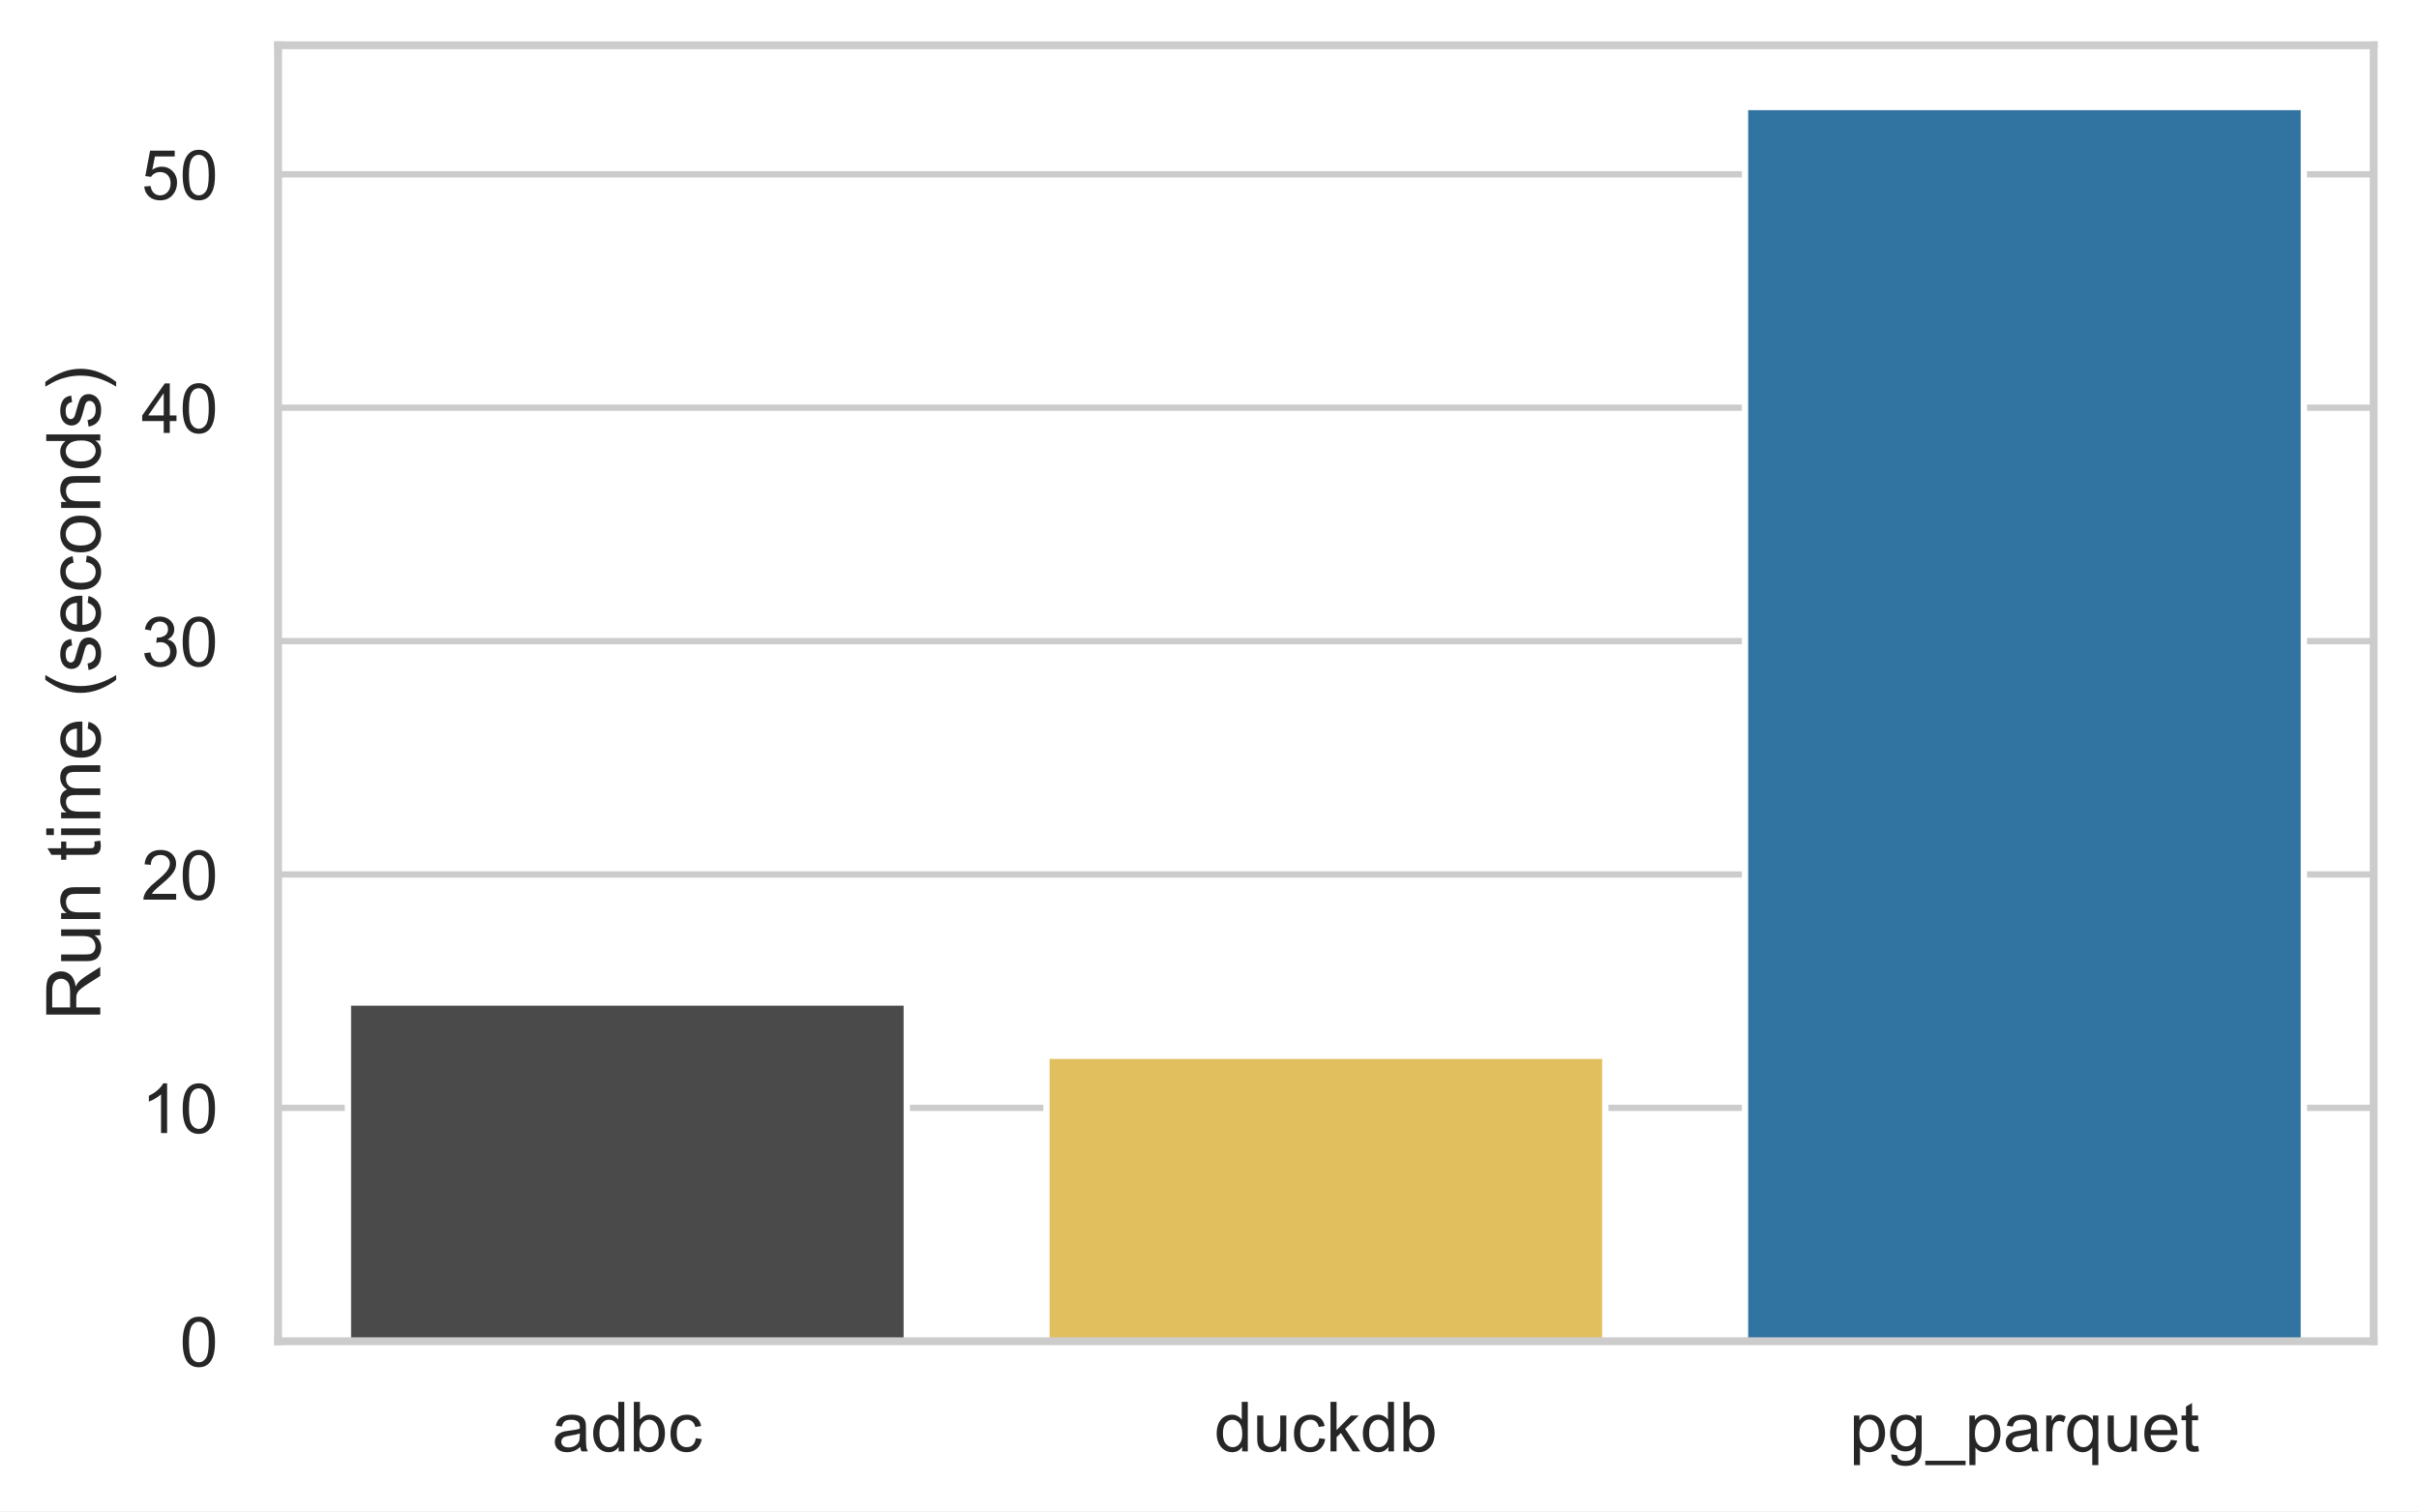
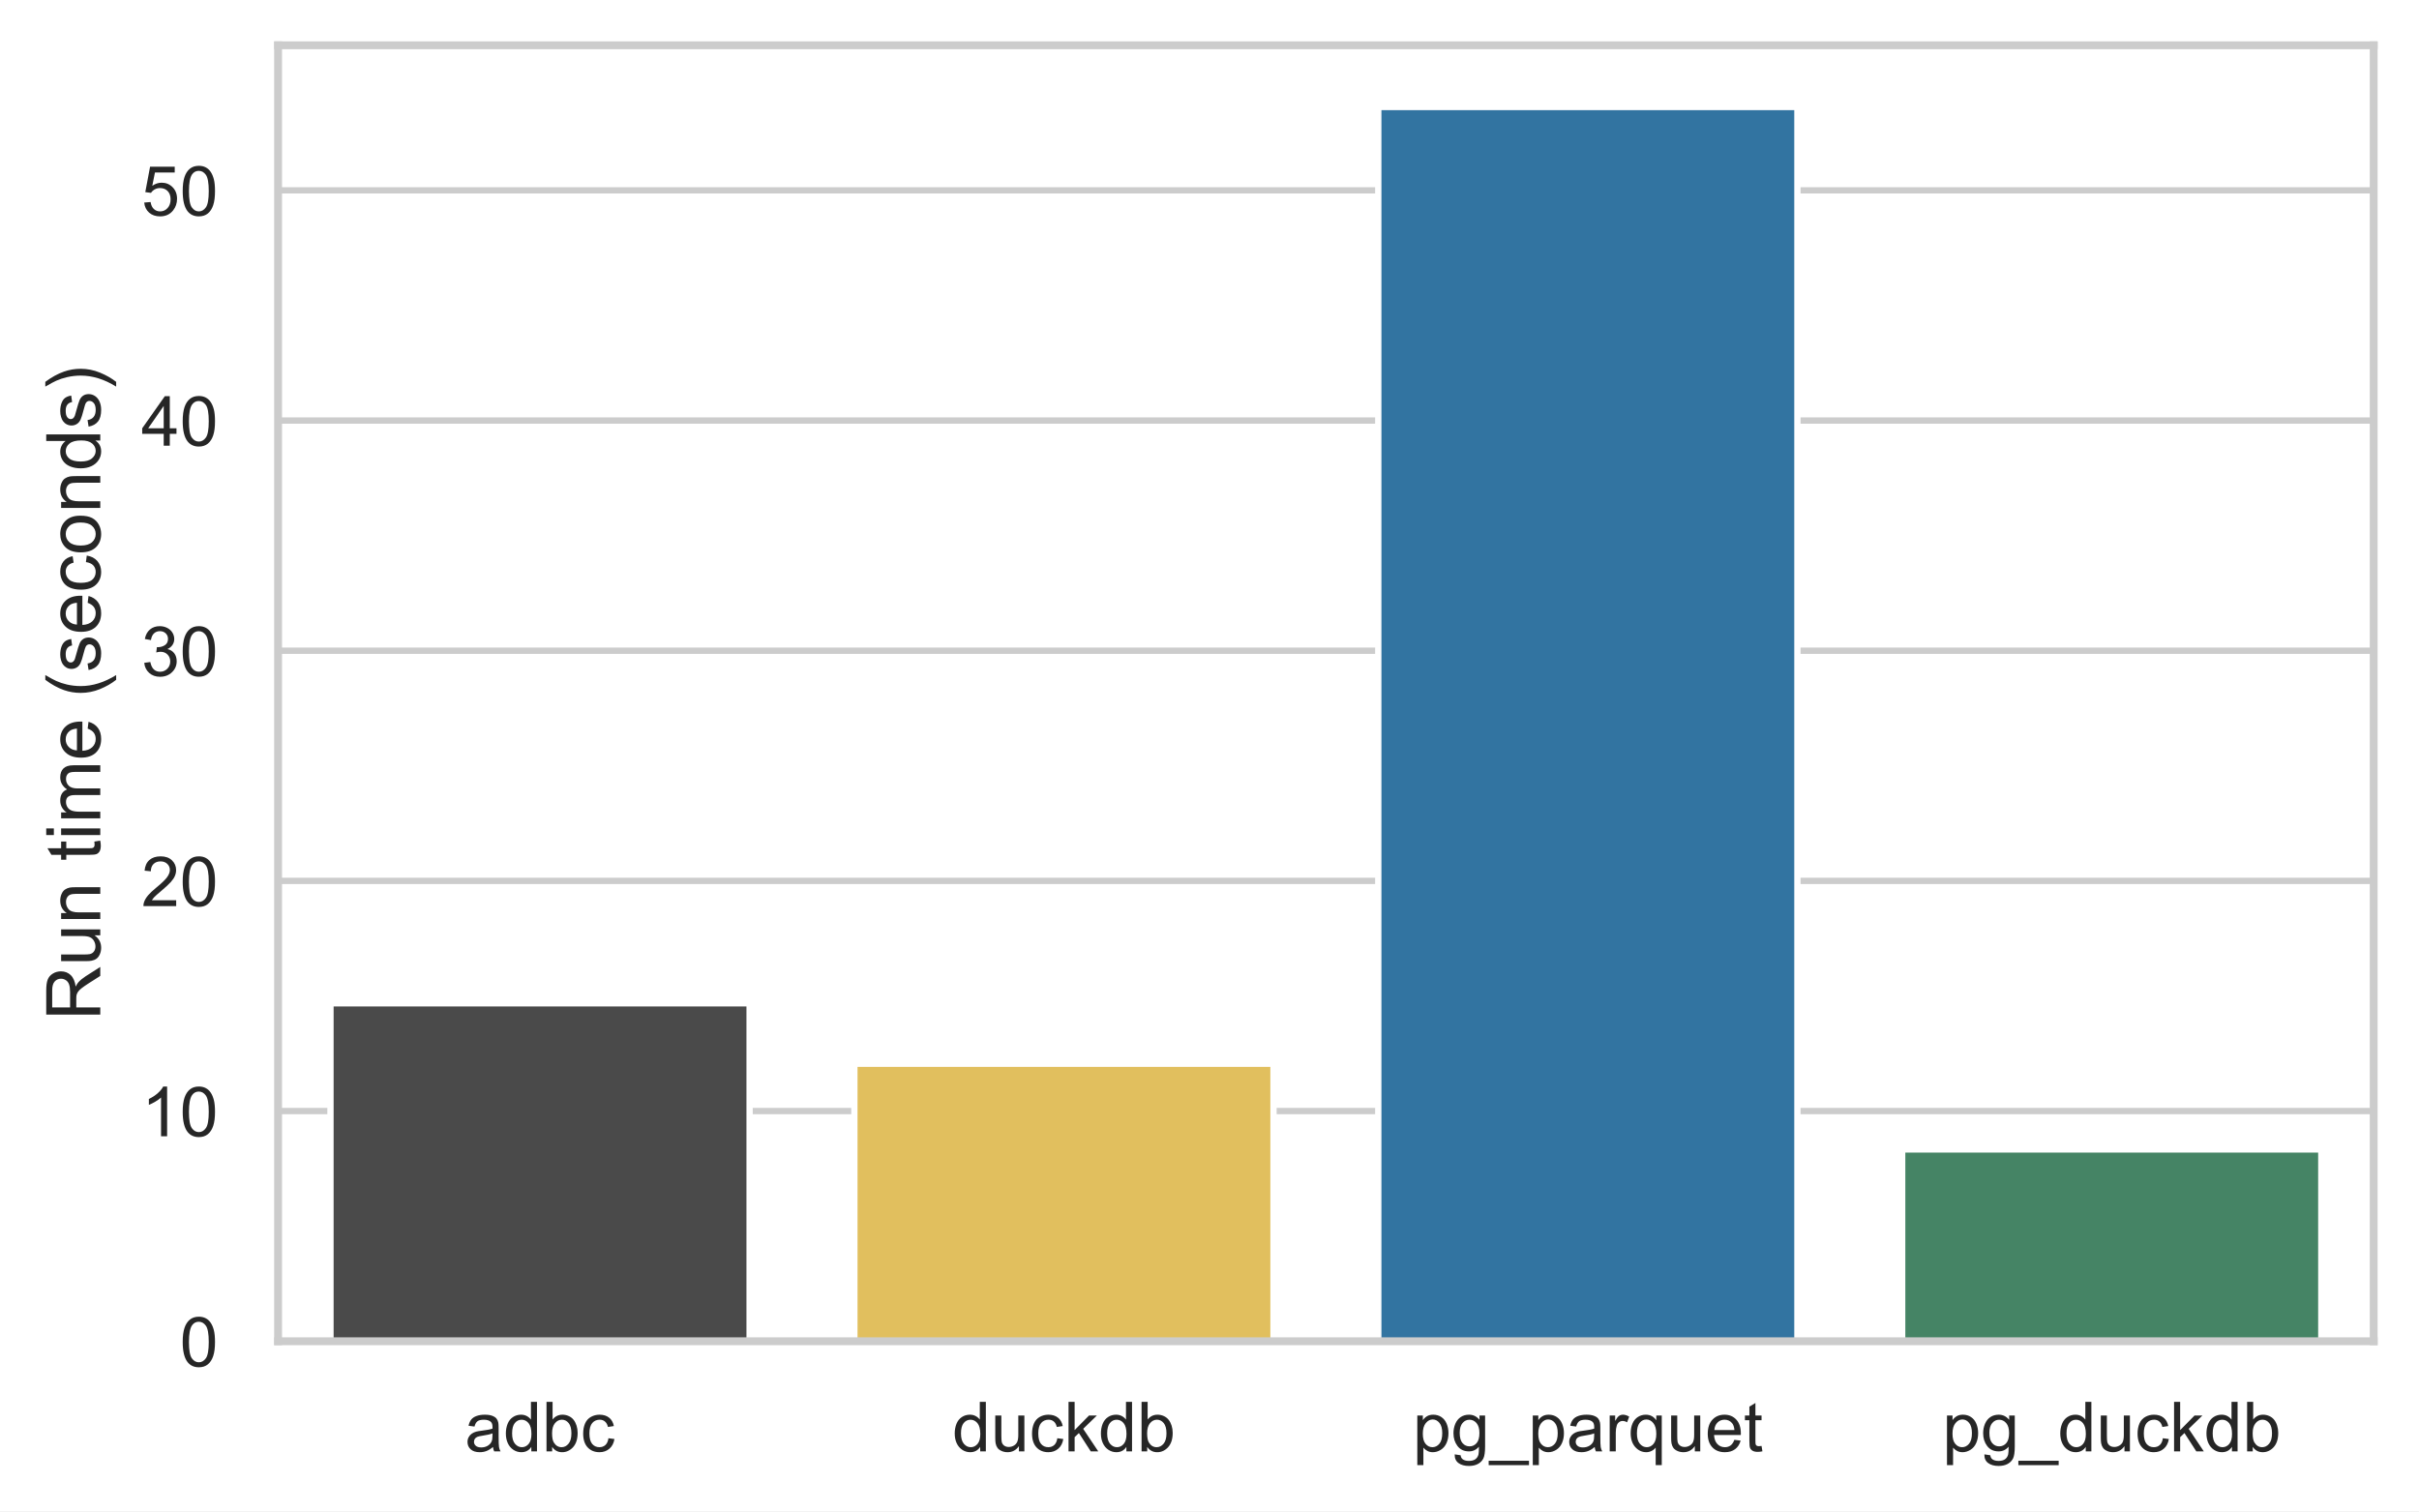
<svg xmlns="http://www.w3.org/2000/svg" xmlns:xlink="http://www.w3.org/1999/xlink" width="384.451pt" height="240.239pt" viewBox="0 0 384.451 240.239" version="1.1">
  <defs>
    <style type="text/css">*{stroke-linejoin: round; stroke-linecap: butt}</style>
  </defs>
  <g id="figure_1">
    <g id="patch_1">
      <path d="M 0 240.239  L 384.451 240.239  L 384.451 0  L 0 0  z " style="fill: #ffffff" />
    </g>
    <g id="axes_1">
      <g id="patch_2">
        <path d="M 44.196 213.215  L 377.251 213.215  L 377.251 7.2  L 44.196 7.2  z " style="fill: #ffffff" />
      </g>
      <g id="matplotlib.axis_1">
        <g id="xtick_1">
          <g id="text_1">
-             <g style="fill: #262626" transform="translate(87.77957 230.7234) scale(0.11 -0.11)">
+             <g style="fill: #262626" transform="translate(73.90229 230.7234) scale(0.11 -0.11)">
              <defs>
                <path id="ArialMT-44" d="M 2588 409  Q 2275 144 1986 34  Q 1697 -75 1366 -75  Q 819 -75 525 192  Q 231 459 231 875  Q 231 1119 342 1320  Q 453 1522 633 1644  Q 813 1766 1038 1828  Q 1203 1872 1538 1913  Q 2219 1994 2541 2106  Q 2544 2222 2544 2253  Q 2544 2597 2384 2738  Q 2169 2928 1744 2928  Q 1347 2928 1158 2789  Q 969 2650 878 2297  L 328 2372  Q 403 2725 575 2942  Q 747 3159 1072 3276  Q 1397 3394 1825 3394  Q 2250 3394 2515 3294  Q 2781 3194 2906 3042  Q 3031 2891 3081 2659  Q 3109 2516 3109 2141  L 3109 1391  Q 3109 606 3145 398  Q 3181 191 3288 0  L 2700 0  Q 2613 175 2588 409  z M 2541 1666  Q 2234 1541 1622 1453  Q 1275 1403 1131 1340  Q 988 1278 909 1158  Q 831 1038 831 891  Q 831 666 1001 516  Q 1172 366 1500 366  Q 1825 366 2078 508  Q 2331 650 2450 897  Q 2541 1088 2541 1459  L 2541 1666  z " transform="scale(0.015625)" />
                <path id="ArialMT-47" d="M 2575 0  L 2575 419  Q 2259 -75 1647 -75  Q 1250 -75 917 144  Q 584 363 401 755  Q 219 1147 219 1656  Q 219 2153 384 2558  Q 550 2963 881 3178  Q 1213 3394 1622 3394  Q 1922 3394 2156 3267  Q 2391 3141 2538 2938  L 2538 4581  L 3097 4581  L 3097 0  L 2575 0  z M 797 1656  Q 797 1019 1065 703  Q 1334 388 1700 388  Q 2069 388 2326 689  Q 2584 991 2584 1609  Q 2584 2291 2321 2609  Q 2059 2928 1675 2928  Q 1300 2928 1048 2622  Q 797 2316 797 1656  z " transform="scale(0.015625)" />
                <path id="ArialMT-45" d="M 941 0  L 419 0  L 419 4581  L 981 4581  L 981 2947  Q 1338 3394 1891 3394  Q 2197 3394 2470 3270  Q 2744 3147 2920 2923  Q 3097 2700 3197 2384  Q 3297 2069 3297 1709  Q 3297 856 2875 390  Q 2453 -75 1863 -75  Q 1275 -75 941 416  L 941 0  z M 934 1684  Q 934 1088 1097 822  Q 1363 388 1816 388  Q 2184 388 2453 708  Q 2722 1028 2722 1663  Q 2722 2313 2464 2622  Q 2206 2931 1841 2931  Q 1472 2931 1203 2611  Q 934 2291 934 1684  z " transform="scale(0.015625)" />
                <path id="ArialMT-46" d="M 2588 1216  L 3141 1144  Q 3050 572 2676 248  Q 2303 -75 1759 -75  Q 1078 -75 664 370  Q 250 816 250 1647  Q 250 2184 428 2587  Q 606 2991 970 3192  Q 1334 3394 1763 3394  Q 2303 3394 2647 3120  Q 2991 2847 3088 2344  L 2541 2259  Q 2463 2594 2264 2762  Q 2066 2931 1784 2931  Q 1359 2931 1093 2626  Q 828 2322 828 1663  Q 828 994 1084 691  Q 1341 388 1753 388  Q 2084 388 2306 591  Q 2528 794 2588 1216  z " transform="scale(0.015625)" />
              </defs>
              <use xlink:href="#ArialMT-44" />
              <use xlink:href="#ArialMT-47" transform="translate(55.60938 0)" />
              <use xlink:href="#ArialMT-45" transform="translate(111.2188 0)" />
              <use xlink:href="#ArialMT-46" transform="translate(166.8281 0)" />
            </g>
          </g>
        </g>
        <g id="xtick_2">
          <g id="text_2">
-             <g style="fill: #262626" transform="translate(192.9893 230.7234) scale(0.11 -0.11)">
+             <g style="fill: #262626" transform="translate(151.3574 230.7234) scale(0.11 -0.11)">
              <defs>
                <path id="ArialMT-58" d="M 2597 0  L 2597 488  Q 2209 -75 1544 -75  Q 1250 -75 995 37  Q 741 150 617 320  Q 494 491 444 738  Q 409 903 409 1263  L 409 3319  L 972 3319  L 972 1478  Q 972 1038 1006 884  Q 1059 663 1231 536  Q 1403 409 1656 409  Q 1909 409 2131 539  Q 2353 669 2445 892  Q 2538 1116 2538 1541  L 2538 3319  L 3100 3319  L 3100 0  L 2597 0  z " transform="scale(0.015625)" />
                <path id="ArialMT-4e" d="M 425 0  L 425 4581  L 988 4581  L 988 1969  L 2319 3319  L 3047 3319  L 1778 2088  L 3175 0  L 2481 0  L 1384 1697  L 988 1316  L 988 0  L 425 0  z " transform="scale(0.015625)" />
              </defs>
              <use xlink:href="#ArialMT-47" />
              <use xlink:href="#ArialMT-58" transform="translate(55.60938 0)" />
              <use xlink:href="#ArialMT-46" transform="translate(111.2188 0)" />
              <use xlink:href="#ArialMT-4e" transform="translate(161.2188 0)" />
              <use xlink:href="#ArialMT-47" transform="translate(211.2188 0)" />
              <use xlink:href="#ArialMT-45" transform="translate(266.8281 0)" />
            </g>
          </g>
        </g>
        <g id="xtick_3">
          <g id="text_3">
-             <g style="fill: #262626" transform="translate(293.9141 230.7234) scale(0.11 -0.11)">
+             <g style="fill: #262626" transform="translate(224.5277 230.7234) scale(0.11 -0.11)">
              <defs>
                <path id="ArialMT-53" d="M 422 -1272  L 422 3319  L 934 3319  L 934 2888  Q 1116 3141 1344 3267  Q 1572 3394 1897 3394  Q 2322 3394 2647 3175  Q 2972 2956 3137 2557  Q 3303 2159 3303 1684  Q 3303 1175 3120 767  Q 2938 359 2589 142  Q 2241 -75 1856 -75  Q 1575 -75 1351 44  Q 1128 163 984 344  L 984 -1272  L 422 -1272  z M 931 1641  Q 931 1000 1190 694  Q 1450 388 1819 388  Q 2194 388 2461 705  Q 2728 1022 2728 1688  Q 2728 2322 2467 2637  Q 2206 2953 1844 2953  Q 1484 2953 1207 2617  Q 931 2281 931 1641  z " transform="scale(0.015625)" />
                <path id="ArialMT-4a" d="M 319 -275  L 866 -356  Q 900 -609 1056 -725  Q 1266 -881 1628 -881  Q 2019 -881 2231 -725  Q 2444 -569 2519 -288  Q 2563 -116 2559 434  Q 2191 0 1641 0  Q 956 0 581 494  Q 206 988 206 1678  Q 206 2153 378 2554  Q 550 2956 876 3175  Q 1203 3394 1644 3394  Q 2231 3394 2613 2919  L 2613 3319  L 3131 3319  L 3131 450  Q 3131 -325 2973 -648  Q 2816 -972 2473 -1159  Q 2131 -1347 1631 -1347  Q 1038 -1347 672 -1080  Q 306 -813 319 -275  z M 784 1719  Q 784 1066 1043 766  Q 1303 466 1694 466  Q 2081 466 2343 764  Q 2606 1063 2606 1700  Q 2606 2309 2336 2618  Q 2066 2928 1684 2928  Q 1309 2928 1046 2623  Q 784 2319 784 1719  z " transform="scale(0.015625)" />
                <path id="ArialMT-42" d="M -97 -1272  L -97 -866  L 3631 -866  L 3631 -1272  L -97 -1272  z " transform="scale(0.015625)" />
                <path id="ArialMT-55" d="M 416 0  L 416 3319  L 922 3319  L 922 2816  Q 1116 3169 1280 3281  Q 1444 3394 1641 3394  Q 1925 3394 2219 3213  L 2025 2691  Q 1819 2813 1613 2813  Q 1428 2813 1281 2702  Q 1134 2591 1072 2394  Q 978 2094 978 1738  L 978 0  L 416 0  z " transform="scale(0.015625)" />
                <path id="ArialMT-54" d="M 2538 -1272  L 2538 353  Q 2406 169 2170 47  Q 1934 -75 1669 -75  Q 1078 -75 651 397  Q 225 869 225 1691  Q 225 2191 398 2587  Q 572 2984 901 3189  Q 1231 3394 1625 3394  Q 2241 3394 2594 2875  L 2594 3319  L 3100 3319  L 3100 -1272  L 2538 -1272  z M 803 1669  Q 803 1028 1072 708  Q 1341 388 1716 388  Q 2075 388 2334 692  Q 2594 997 2594 1619  Q 2594 2281 2320 2615  Q 2047 2950 1678 2950  Q 1313 2950 1058 2639  Q 803 2328 803 1669  z " transform="scale(0.015625)" />
                <path id="ArialMT-48" d="M 2694 1069  L 3275 997  Q 3138 488 2766 206  Q 2394 -75 1816 -75  Q 1088 -75 661 373  Q 234 822 234 1631  Q 234 2469 665 2931  Q 1097 3394 1784 3394  Q 2450 3394 2872 2941  Q 3294 2488 3294 1666  Q 3294 1616 3291 1516  L 816 1516  Q 847 969 1125 678  Q 1403 388 1819 388  Q 2128 388 2347 550  Q 2566 713 2694 1069  z M 847 1978  L 2700 1978  Q 2663 2397 2488 2606  Q 2219 2931 1791 2931  Q 1403 2931 1139 2672  Q 875 2413 847 1978  z " transform="scale(0.015625)" />
                <path id="ArialMT-57" d="M 1650 503  L 1731 6  Q 1494 -44 1306 -44  Q 1000 -44 831 53  Q 663 150 594 308  Q 525 466 525 972  L 525 2881  L 113 2881  L 113 3319  L 525 3319  L 525 4141  L 1084 4478  L 1084 3319  L 1650 3319  L 1650 2881  L 1084 2881  L 1084 941  Q 1084 700 1114 631  Q 1144 563 1211 522  Q 1278 481 1403 481  Q 1497 481 1650 503  z " transform="scale(0.015625)" />
              </defs>
              <use xlink:href="#ArialMT-53" />
              <use xlink:href="#ArialMT-4a" transform="translate(55.60938 0)" />
              <use xlink:href="#ArialMT-42" transform="translate(111.2188 0)" />
              <use xlink:href="#ArialMT-53" transform="translate(166.8281 0)" />
              <use xlink:href="#ArialMT-44" transform="translate(222.4375 0)" />
              <use xlink:href="#ArialMT-55" transform="translate(278.0469 0)" />
              <use xlink:href="#ArialMT-54" transform="translate(311.3438 0)" />
              <use xlink:href="#ArialMT-58" transform="translate(366.9531 0)" />
              <use xlink:href="#ArialMT-48" transform="translate(422.5625 0)" />
              <use xlink:href="#ArialMT-57" transform="translate(478.1719 0)" />
            </g>
          </g>
        </g>
+         <g id="xtick_4">
+           <g id="text_4">
+             <g style="fill: #262626" transform="translate(308.7092 230.7234) scale(0.11 -0.11)">
+               <use xlink:href="#ArialMT-53" />
+               <use xlink:href="#ArialMT-4a" transform="translate(55.60938 0)" />
+               <use xlink:href="#ArialMT-42" transform="translate(111.2188 0)" />
+               <use xlink:href="#ArialMT-47" transform="translate(166.8281 0)" />
+               <use xlink:href="#ArialMT-58" transform="translate(222.4375 0)" />
+               <use xlink:href="#ArialMT-46" transform="translate(278.0469 0)" />
+               <use xlink:href="#ArialMT-4e" transform="translate(328.0469 0)" />
+               <use xlink:href="#ArialMT-47" transform="translate(378.0469 0)" />
+               <use xlink:href="#ArialMT-45" transform="translate(433.6562 0)" />
+             </g>
+           </g>
+         </g>
      </g>
      <g id="matplotlib.axis_2">
        <g id="ytick_1">
          <g id="line2d_1">
-             <path d="M 44.196 213.215  L 377.251 213.215  " clip-path="url(#pb8918a3393)" style="fill: none; stroke: #cccccc; stroke-linecap: round" />
-           </g>
-           <g id="text_4">
+             <path d="M 44.196 213.215  L 377.251 213.215  " clip-path="url(#p7c7140ac1d)" style="fill: none; stroke: #cccccc; stroke-linecap: round" />
+           </g>
+           <g id="text_5">
            <g style="fill: #262626" transform="translate(28.57898 217.2192) scale(0.11 -0.11)">
              <defs>
                <path id="ArialMT-13" d="M 266 2259  Q 266 3072 433 3567  Q 600 4063 929 4331  Q 1259 4600 1759 4600  Q 2128 4600 2406 4451  Q 2684 4303 2865 4023  Q 3047 3744 3150 3342  Q 3253 2941 3253 2259  Q 3253 1453 3087 958  Q 2922 463 2592 192  Q 2263 -78 1759 -78  Q 1097 -78 719 397  Q 266 969 266 2259  z M 844 2259  Q 844 1131 1108 757  Q 1372 384 1759 384  Q 2147 384 2411 759  Q 2675 1134 2675 2259  Q 2675 3391 2411 3762  Q 2147 4134 1753 4134  Q 1366 4134 1134 3806  Q 844 3388 844 2259  z " transform="scale(0.015625)" />
              </defs>
              <use xlink:href="#ArialMT-13" />
            </g>
          </g>
        </g>
        <g id="ytick_2">
          <g id="line2d_2">
-             <path d="M 44.196 176.114  L 377.251 176.114  " clip-path="url(#pb8918a3393)" style="fill: none; stroke: #cccccc; stroke-linecap: round" />
-           </g>
-           <g id="text_5">
-             <g style="fill: #262626" transform="translate(22.46195 180.1186) scale(0.11 -0.11)">
+             <path d="M 44.196 176.624  L 377.251 176.624  " clip-path="url(#p7c7140ac1d)" style="fill: none; stroke: #cccccc; stroke-linecap: round" />
+           </g>
+           <g id="text_6">
+             <g style="fill: #262626" transform="translate(22.46195 180.6282) scale(0.11 -0.11)">
              <defs>
                <path id="ArialMT-14" d="M 2384 0  L 1822 0  L 1822 3584  Q 1619 3391 1289 3197  Q 959 3003 697 2906  L 697 3450  Q 1169 3672 1522 3987  Q 1875 4303 2022 4600  L 2384 4600  L 2384 0  z " transform="scale(0.015625)" />
              </defs>
              <use xlink:href="#ArialMT-14" />
              <use xlink:href="#ArialMT-13" transform="translate(55.60938 0)" />
            </g>
          </g>
        </g>
        <g id="ytick_3">
          <g id="line2d_3">
-             <path d="M 44.196 139.014  L 377.251 139.014  " clip-path="url(#pb8918a3393)" style="fill: none; stroke: #cccccc; stroke-linecap: round" />
-           </g>
-           <g id="text_6">
-             <g style="fill: #262626" transform="translate(22.46195 143.0179) scale(0.11 -0.11)">
+             <path d="M 44.196 140.033  L 377.251 140.033  " clip-path="url(#p7c7140ac1d)" style="fill: none; stroke: #cccccc; stroke-linecap: round" />
+           </g>
+           <g id="text_7">
+             <g style="fill: #262626" transform="translate(22.46195 144.0372) scale(0.11 -0.11)">
              <defs>
                <path id="ArialMT-15" d="M 3222 541  L 3222 0  L 194 0  Q 188 203 259 391  Q 375 700 629 1000  Q 884 1300 1366 1694  Q 2113 2306 2375 2664  Q 2638 3022 2638 3341  Q 2638 3675 2398 3904  Q 2159 4134 1775 4134  Q 1369 4134 1125 3890  Q 881 3647 878 3216  L 300 3275  Q 359 3922 746 4261  Q 1134 4600 1788 4600  Q 2447 4600 2831 4234  Q 3216 3869 3216 3328  Q 3216 3053 3103 2787  Q 2991 2522 2730 2228  Q 2469 1934 1863 1422  Q 1356 997 1212 845  Q 1069 694 975 541  L 3222 541  z " transform="scale(0.015625)" />
              </defs>
              <use xlink:href="#ArialMT-15" />
              <use xlink:href="#ArialMT-13" transform="translate(55.60938 0)" />
            </g>
          </g>
        </g>
        <g id="ytick_4">
          <g id="line2d_4">
-             <path d="M 44.196 101.913  L 377.251 101.913  " clip-path="url(#pb8918a3393)" style="fill: none; stroke: #cccccc; stroke-linecap: round" />
-           </g>
-           <g id="text_7">
-             <g style="fill: #262626" transform="translate(22.46195 105.9173) scale(0.11 -0.11)">
+             <path d="M 44.196 103.442  L 377.251 103.442  " clip-path="url(#p7c7140ac1d)" style="fill: none; stroke: #cccccc; stroke-linecap: round" />
+           </g>
+           <g id="text_8">
+             <g style="fill: #262626" transform="translate(22.46195 107.4461) scale(0.11 -0.11)">
              <defs>
                <path id="ArialMT-16" d="M 269 1209  L 831 1284  Q 928 806 1161 595  Q 1394 384 1728 384  Q 2125 384 2398 659  Q 2672 934 2672 1341  Q 2672 1728 2419 1979  Q 2166 2231 1775 2231  Q 1616 2231 1378 2169  L 1441 2663  Q 1497 2656 1531 2656  Q 1891 2656 2178 2843  Q 2466 3031 2466 3422  Q 2466 3731 2256 3934  Q 2047 4138 1716 4138  Q 1388 4138 1169 3931  Q 950 3725 888 3313  L 325 3413  Q 428 3978 793 4289  Q 1159 4600 1703 4600  Q 2078 4600 2393 4439  Q 2709 4278 2876 4000  Q 3044 3722 3044 3409  Q 3044 3113 2884 2869  Q 2725 2625 2413 2481  Q 2819 2388 3044 2092  Q 3269 1797 3269 1353  Q 3269 753 2831 336  Q 2394 -81 1725 -81  Q 1122 -81 723 278  Q 325 638 269 1209  z " transform="scale(0.015625)" />
              </defs>
              <use xlink:href="#ArialMT-16" />
              <use xlink:href="#ArialMT-13" transform="translate(55.60938 0)" />
            </g>
          </g>
        </g>
        <g id="ytick_5">
          <g id="line2d_5">
-             <path d="M 44.196 64.812  L 377.251 64.812  " clip-path="url(#pb8918a3393)" style="fill: none; stroke: #cccccc; stroke-linecap: round" />
-           </g>
-           <g id="text_8">
-             <g style="fill: #262626" transform="translate(22.46195 68.8166) scale(0.11 -0.11)">
+             <path d="M 44.196 66.851  L 377.251 66.851  " clip-path="url(#p7c7140ac1d)" style="fill: none; stroke: #cccccc; stroke-linecap: round" />
+           </g>
+           <g id="text_9">
+             <g style="fill: #262626" transform="translate(22.46195 70.85511) scale(0.11 -0.11)">
              <defs>
                <path id="ArialMT-17" d="M 2069 0  L 2069 1097  L 81 1097  L 81 1613  L 2172 4581  L 2631 4581  L 2631 1613  L 3250 1613  L 3250 1097  L 2631 1097  L 2631 0  L 2069 0  z M 2069 1613  L 2069 3678  L 634 1613  L 2069 1613  z " transform="scale(0.015625)" />
              </defs>
              <use xlink:href="#ArialMT-17" />
              <use xlink:href="#ArialMT-13" transform="translate(55.60938 0)" />
            </g>
          </g>
        </g>
        <g id="ytick_6">
          <g id="line2d_6">
-             <path d="M 44.196 27.712  L 377.251 27.712  " clip-path="url(#pb8918a3393)" style="fill: none; stroke: #cccccc; stroke-linecap: round" />
-           </g>
-           <g id="text_9">
-             <g style="fill: #262626" transform="translate(22.46195 31.71595) scale(0.11 -0.11)">
+             <path d="M 44.196 30.26  L 377.251 30.26  " clip-path="url(#p7c7140ac1d)" style="fill: none; stroke: #cccccc; stroke-linecap: round" />
+           </g>
+           <g id="text_10">
+             <g style="fill: #262626" transform="translate(22.46195 34.26409) scale(0.11 -0.11)">
              <defs>
                <path id="ArialMT-18" d="M 266 1200  L 856 1250  Q 922 819 1161 601  Q 1400 384 1738 384  Q 2144 384 2425 690  Q 2706 997 2706 1503  Q 2706 1984 2436 2262  Q 2166 2541 1728 2541  Q 1456 2541 1237 2417  Q 1019 2294 894 2097  L 366 2166  L 809 4519  L 3088 4519  L 3088 3981  L 1259 3981  L 1013 2750  Q 1425 3038 1878 3038  Q 2478 3038 2890 2622  Q 3303 2206 3303 1553  Q 3303 931 2941 478  Q 2500 -78 1738 -78  Q 1113 -78 717 272  Q 322 622 266 1200  z " transform="scale(0.015625)" />
              </defs>
              <use xlink:href="#ArialMT-18" />
              <use xlink:href="#ArialMT-13" transform="translate(55.60938 0)" />
            </g>
          </g>
        </g>
-         <g id="text_10">
+         <g id="text_11">
          <g style="fill: #262626" transform="translate(15.93633 162.2238) rotate(-90) scale(0.12 -0.12)">
            <defs>
              <path id="ArialMT-35" d="M 503 0  L 503 4581  L 2534 4581  Q 3147 4581 3465 4457  Q 3784 4334 3975 4021  Q 4166 3709 4166 3331  Q 4166 2844 3850 2509  Q 3534 2175 2875 2084  Q 3116 1969 3241 1856  Q 3506 1613 3744 1247  L 4541 0  L 3778 0  L 3172 953  Q 2906 1366 2734 1584  Q 2563 1803 2427 1890  Q 2291 1978 2150 2013  Q 2047 2034 1813 2034  L 1109 2034  L 1109 0  L 503 0  z M 1109 2559  L 2413 2559  Q 2828 2559 3062 2645  Q 3297 2731 3419 2920  Q 3541 3109 3541 3331  Q 3541 3656 3305 3865  Q 3069 4075 2559 4075  L 1109 4075  L 1109 2559  z " transform="scale(0.015625)" />
              <path id="ArialMT-51" d="M 422 0  L 422 3319  L 928 3319  L 928 2847  Q 1294 3394 1984 3394  Q 2284 3394 2536 3286  Q 2788 3178 2913 3003  Q 3038 2828 3088 2588  Q 3119 2431 3119 2041  L 3119 0  L 2556 0  L 2556 2019  Q 2556 2363 2490 2533  Q 2425 2703 2258 2804  Q 2091 2906 1866 2906  Q 1506 2906 1245 2678  Q 984 2450 984 1813  L 984 0  L 422 0  z " transform="scale(0.015625)" />
              <path id="ArialMT-3" transform="scale(0.015625)" />
              <path id="ArialMT-4c" d="M 425 3934  L 425 4581  L 988 4581  L 988 3934  L 425 3934  z M 425 0  L 425 3319  L 988 3319  L 988 0  L 425 0  z " transform="scale(0.015625)" />
              <path id="ArialMT-50" d="M 422 0  L 422 3319  L 925 3319  L 925 2853  Q 1081 3097 1340 3245  Q 1600 3394 1931 3394  Q 2300 3394 2536 3241  Q 2772 3088 2869 2813  Q 3263 3394 3894 3394  Q 4388 3394 4653 3120  Q 4919 2847 4919 2278  L 4919 0  L 4359 0  L 4359 2091  Q 4359 2428 4304 2576  Q 4250 2725 4106 2815  Q 3963 2906 3769 2906  Q 3419 2906 3187 2673  Q 2956 2441 2956 1928  L 2956 0  L 2394 0  L 2394 2156  Q 2394 2531 2256 2718  Q 2119 2906 1806 2906  Q 1569 2906 1367 2781  Q 1166 2656 1075 2415  Q 984 2175 984 1722  L 984 0  L 422 0  z " transform="scale(0.015625)" />
              <path id="ArialMT-b" d="M 1497 -1347  Q 1031 -759 709 28  Q 388 816 388 1659  Q 388 2403 628 3084  Q 909 3875 1497 4659  L 1900 4659  Q 1522 4009 1400 3731  Q 1209 3300 1100 2831  Q 966 2247 966 1656  Q 966 153 1900 -1347  L 1497 -1347  z " transform="scale(0.015625)" />
              <path id="ArialMT-56" d="M 197 991  L 753 1078  Q 800 744 1014 566  Q 1228 388 1613 388  Q 2000 388 2187 545  Q 2375 703 2375 916  Q 2375 1106 2209 1216  Q 2094 1291 1634 1406  Q 1016 1563 777 1677  Q 538 1791 414 1992  Q 291 2194 291 2438  Q 291 2659 392 2848  Q 494 3038 669 3163  Q 800 3259 1026 3326  Q 1253 3394 1513 3394  Q 1903 3394 2198 3281  Q 2494 3169 2634 2976  Q 2775 2784 2828 2463  L 2278 2388  Q 2241 2644 2061 2787  Q 1881 2931 1553 2931  Q 1166 2931 1000 2803  Q 834 2675 834 2503  Q 834 2394 903 2306  Q 972 2216 1119 2156  Q 1203 2125 1616 2013  Q 2213 1853 2448 1751  Q 2684 1650 2818 1456  Q 2953 1263 2953 975  Q 2953 694 2789 445  Q 2625 197 2315 61  Q 2006 -75 1616 -75  Q 969 -75 630 194  Q 291 463 197 991  z " transform="scale(0.015625)" />
              <path id="ArialMT-52" d="M 213 1659  Q 213 2581 725 3025  Q 1153 3394 1769 3394  Q 2453 3394 2887 2945  Q 3322 2497 3322 1706  Q 3322 1066 3130 698  Q 2938 331 2570 128  Q 2203 -75 1769 -75  Q 1072 -75 642 372  Q 213 819 213 1659  z M 791 1659  Q 791 1022 1069 705  Q 1347 388 1769 388  Q 2188 388 2466 706  Q 2744 1025 2744 1678  Q 2744 2294 2464 2611  Q 2184 2928 1769 2928  Q 1347 2928 1069 2612  Q 791 2297 791 1659  z " transform="scale(0.015625)" />
              <path id="ArialMT-c" d="M 791 -1347  L 388 -1347  Q 1322 153 1322 1656  Q 1322 2244 1188 2822  Q 1081 3291 891 3722  Q 769 4003 388 4659  L 791 4659  Q 1378 3875 1659 3084  Q 1900 2403 1900 1659  Q 1900 816 1576 28  Q 1253 -759 791 -1347  z " transform="scale(0.015625)" />
            </defs>
            <use xlink:href="#ArialMT-35" />
            <use xlink:href="#ArialMT-58" transform="translate(72.21875 0)" />
            <use xlink:href="#ArialMT-51" transform="translate(127.8281 0)" />
            <use xlink:href="#ArialMT-3" transform="translate(183.4375 0)" />
            <use xlink:href="#ArialMT-57" transform="translate(211.2188 0)" />
            <use xlink:href="#ArialMT-4c" transform="translate(239 0)" />
            <use xlink:href="#ArialMT-50" transform="translate(261.2188 0)" />
            <use xlink:href="#ArialMT-48" transform="translate(344.5156 0)" />
            <use xlink:href="#ArialMT-3" transform="translate(400.125 0)" />
            <use xlink:href="#ArialMT-b" transform="translate(427.9062 0)" />
            <use xlink:href="#ArialMT-56" transform="translate(461.2031 0)" />
            <use xlink:href="#ArialMT-48" transform="translate(511.2031 0)" />
            <use xlink:href="#ArialMT-46" transform="translate(566.8125 0)" />
            <use xlink:href="#ArialMT-52" transform="translate(616.8125 0)" />
            <use xlink:href="#ArialMT-51" transform="translate(672.4219 0)" />
            <use xlink:href="#ArialMT-47" transform="translate(728.0312 0)" />
            <use xlink:href="#ArialMT-56" transform="translate(783.6406 0)" />
            <use xlink:href="#ArialMT-c" transform="translate(833.6406 0)" />
          </g>
        </g>
      </g>
      <g id="patch_3">
-         <path d="M 55.298 213.215  L 144.112 213.215  L 144.112 159.374  L 55.298 159.374  z " clip-path="url(#pb8918a3393)" style="fill: #4a4a4a; stroke: #ffffff; stroke-linejoin: miter" />
+         <path d="M 52.522 213.215  L 119.133 213.215  L 119.133 159.493  L 52.522 159.493  z " clip-path="url(#p7c7140ac1d)" style="fill: #4a4a4a; stroke: #ffffff; stroke-linejoin: miter" />
      </g>
      <g id="patch_4">
-         <path d="M 166.316 213.215  L 255.131 213.215  L 255.131 167.841  L 166.316 167.841  z " clip-path="url(#pb8918a3393)" style="fill: #e1bf5e; stroke: #ffffff; stroke-linejoin: miter" />
+         <path d="M 135.786 213.215  L 202.397 213.215  L 202.397 169.097  L 135.786 169.097  z " clip-path="url(#p7c7140ac1d)" style="fill: #e1bf5e; stroke: #ffffff; stroke-linejoin: miter" />
      </g>
      <g id="patch_5">
-         <path d="M 277.334 213.215  L 366.149 213.215  L 366.149 17.01  L 277.334 17.01  z " clip-path="url(#pb8918a3393)" style="fill: #3274a1; stroke: #ffffff; stroke-linejoin: miter" />
+         <path d="M 219.05 213.215  L 285.661 213.215  L 285.661 17.01  L 219.05 17.01  z " clip-path="url(#p7c7140ac1d)" style="fill: #3274a1; stroke: #ffffff; stroke-linejoin: miter" />
+       </g>
+       <g id="patch_6">
+         <path d="M 302.313 213.215  L 368.924 213.215  L 368.924 182.726  L 302.313 182.726  z " clip-path="url(#p7c7140ac1d)" style="fill: #458465; stroke: #ffffff; stroke-linejoin: miter" />
      </g>
      <g id="line2d_7">
-         <path clip-path="url(#pb8918a3393)" style="fill: none; stroke: #424242; stroke-width: 2.25; stroke-linecap: round" />
+         <path clip-path="url(#p7c7140ac1d)" style="fill: none; stroke: #424242; stroke-width: 2.25; stroke-linecap: round" />
      </g>
      <g id="line2d_8">
-         <path clip-path="url(#pb8918a3393)" style="fill: none; stroke: #424242; stroke-width: 2.25; stroke-linecap: round" />
+         <path clip-path="url(#p7c7140ac1d)" style="fill: none; stroke: #424242; stroke-width: 2.25; stroke-linecap: round" />
      </g>
      <g id="line2d_9">
-         <path clip-path="url(#pb8918a3393)" style="fill: none; stroke: #424242; stroke-width: 2.25; stroke-linecap: round" />
-       </g>
-       <g id="patch_6">
+         <path clip-path="url(#p7c7140ac1d)" style="fill: none; stroke: #424242; stroke-width: 2.25; stroke-linecap: round" />
+       </g>
+       <g id="line2d_10">
+         <path clip-path="url(#p7c7140ac1d)" style="fill: none; stroke: #424242; stroke-width: 2.25; stroke-linecap: round" />
+       </g>
+       <g id="patch_7">
        <path d="M 44.196 213.215  L 44.196 7.2  " style="fill: none; stroke: #cccccc; stroke-width: 1.25; stroke-linejoin: miter; stroke-linecap: square" />
      </g>
-       <g id="patch_7">
+       <g id="patch_8">
        <path d="M 377.251 213.215  L 377.251 7.2  " style="fill: none; stroke: #cccccc; stroke-width: 1.25; stroke-linejoin: miter; stroke-linecap: square" />
      </g>
-       <g id="patch_8">
+       <g id="patch_9">
        <path d="M 44.196 213.215  L 377.251 213.215  " style="fill: none; stroke: #cccccc; stroke-width: 1.25; stroke-linejoin: miter; stroke-linecap: square" />
      </g>
-       <g id="patch_9">
+       <g id="patch_10">
        <path d="M 44.196 7.2  L 377.251 7.2  " style="fill: none; stroke: #cccccc; stroke-width: 1.25; stroke-linejoin: miter; stroke-linecap: square" />
      </g>
    </g>
  </g>
  <defs>
-     <clipPath id="pb8918a3393">
+     <clipPath id="p7c7140ac1d">
      <rect x="44.196" y="7.2" width="333.055" height="206.015" />
    </clipPath>
  </defs>
</svg>
